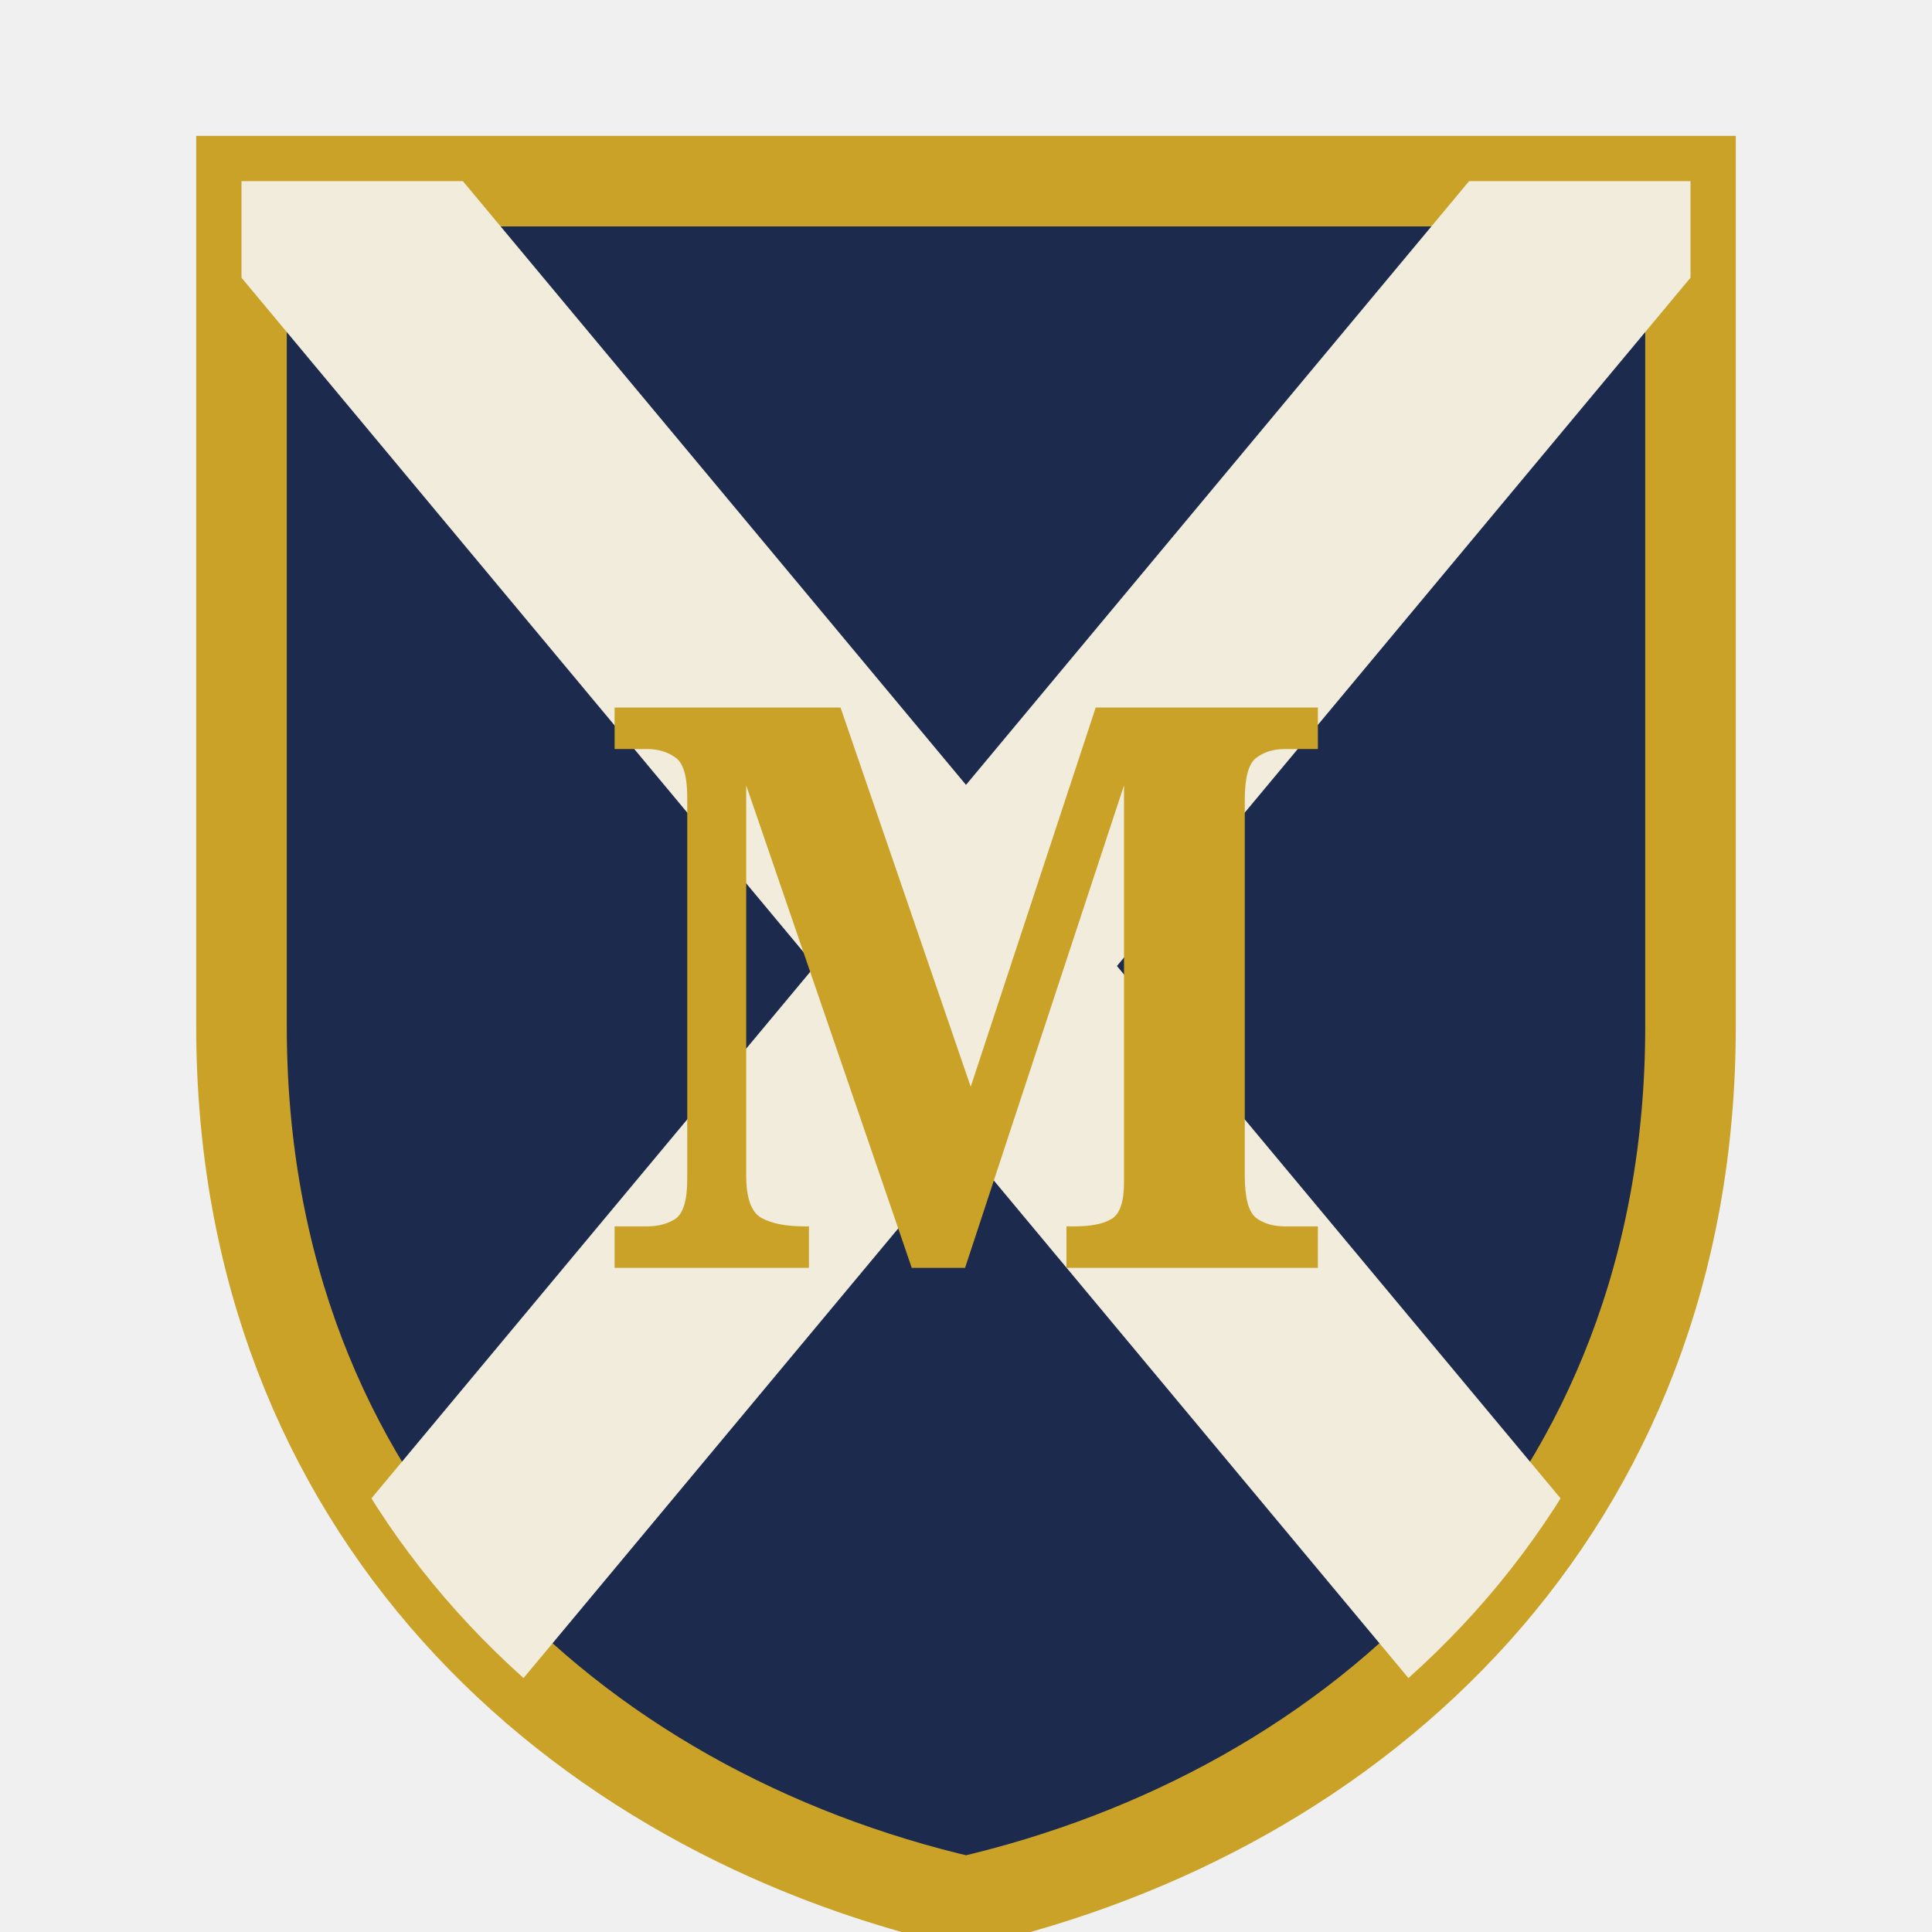
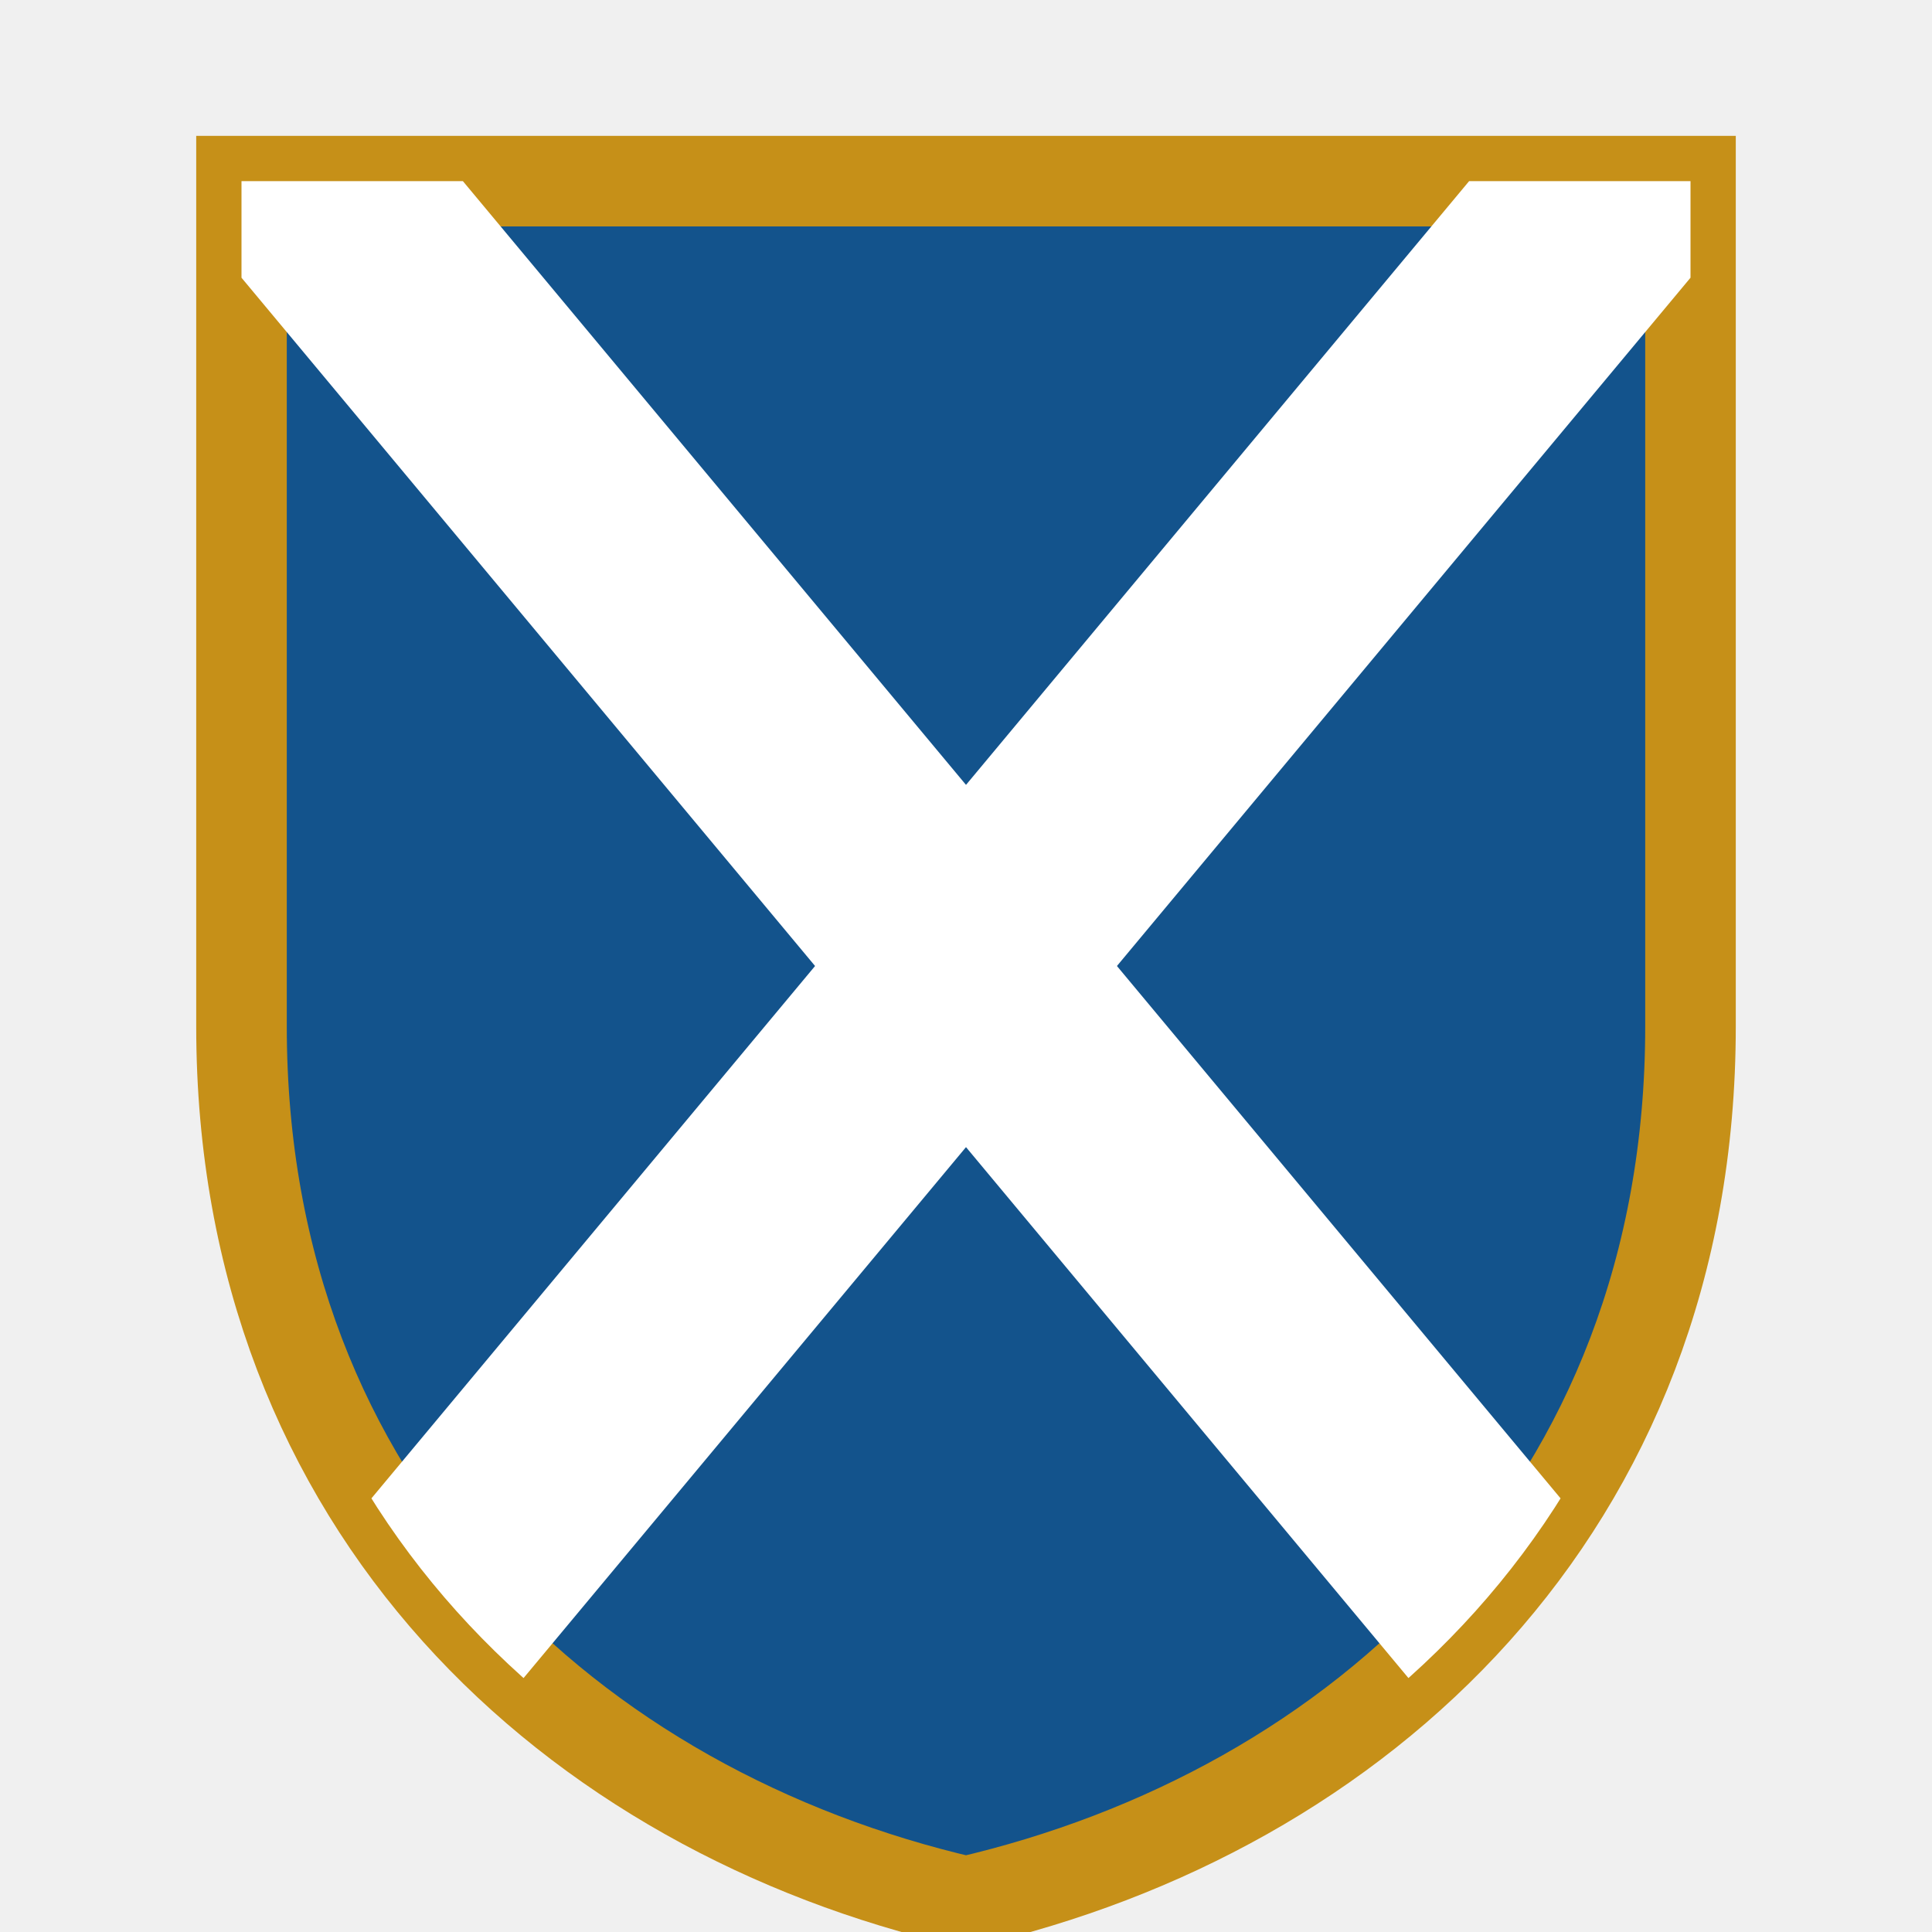
<svg xmlns="http://www.w3.org/2000/svg" viewBox="0 0 64 64">
-   <path d="M8 6 L56 6 L56 34 C56 50 45 60 32 63 C19 60 8 50 8 34 Z" fill="#1c2a4d" stroke="#c9a227" stroke-width="3" />
+   <path d="M8 6 L56 6 L56 34 C56 50 45 60 32 63 C19 60 8 50 8 34 Z" fill="#13538c" stroke="#c69018" stroke-width="3" />
  <clipPath id="s">
    <path d="M8 6 L56 6 L56 34 C56 50 45 60 32 63 C19 60 8 50 8 34 Z" />
  </clipPath>
  <g clip-path="url(#s)">
-     <path d="M2 2 L12 2 L62 62 L52 62 Z" fill="#f2ecdd" />
-     <path d="M62 2 L52 2 L2 62 L12 62 Z" fill="#f2ecdd" />
+     <path d="M2 2 L12 2 L62 62 L52 62 Z" fill="#ffffff" />
+     <path d="M62 2 L52 2 L2 62 L12 62 Z" fill="#ffffff" />
  </g>
-   <text x="32" y="42" text-anchor="middle" font-family="Georgia, serif" font-size="26" font-weight="700" fill="#c9a227">M</text>
</svg>
